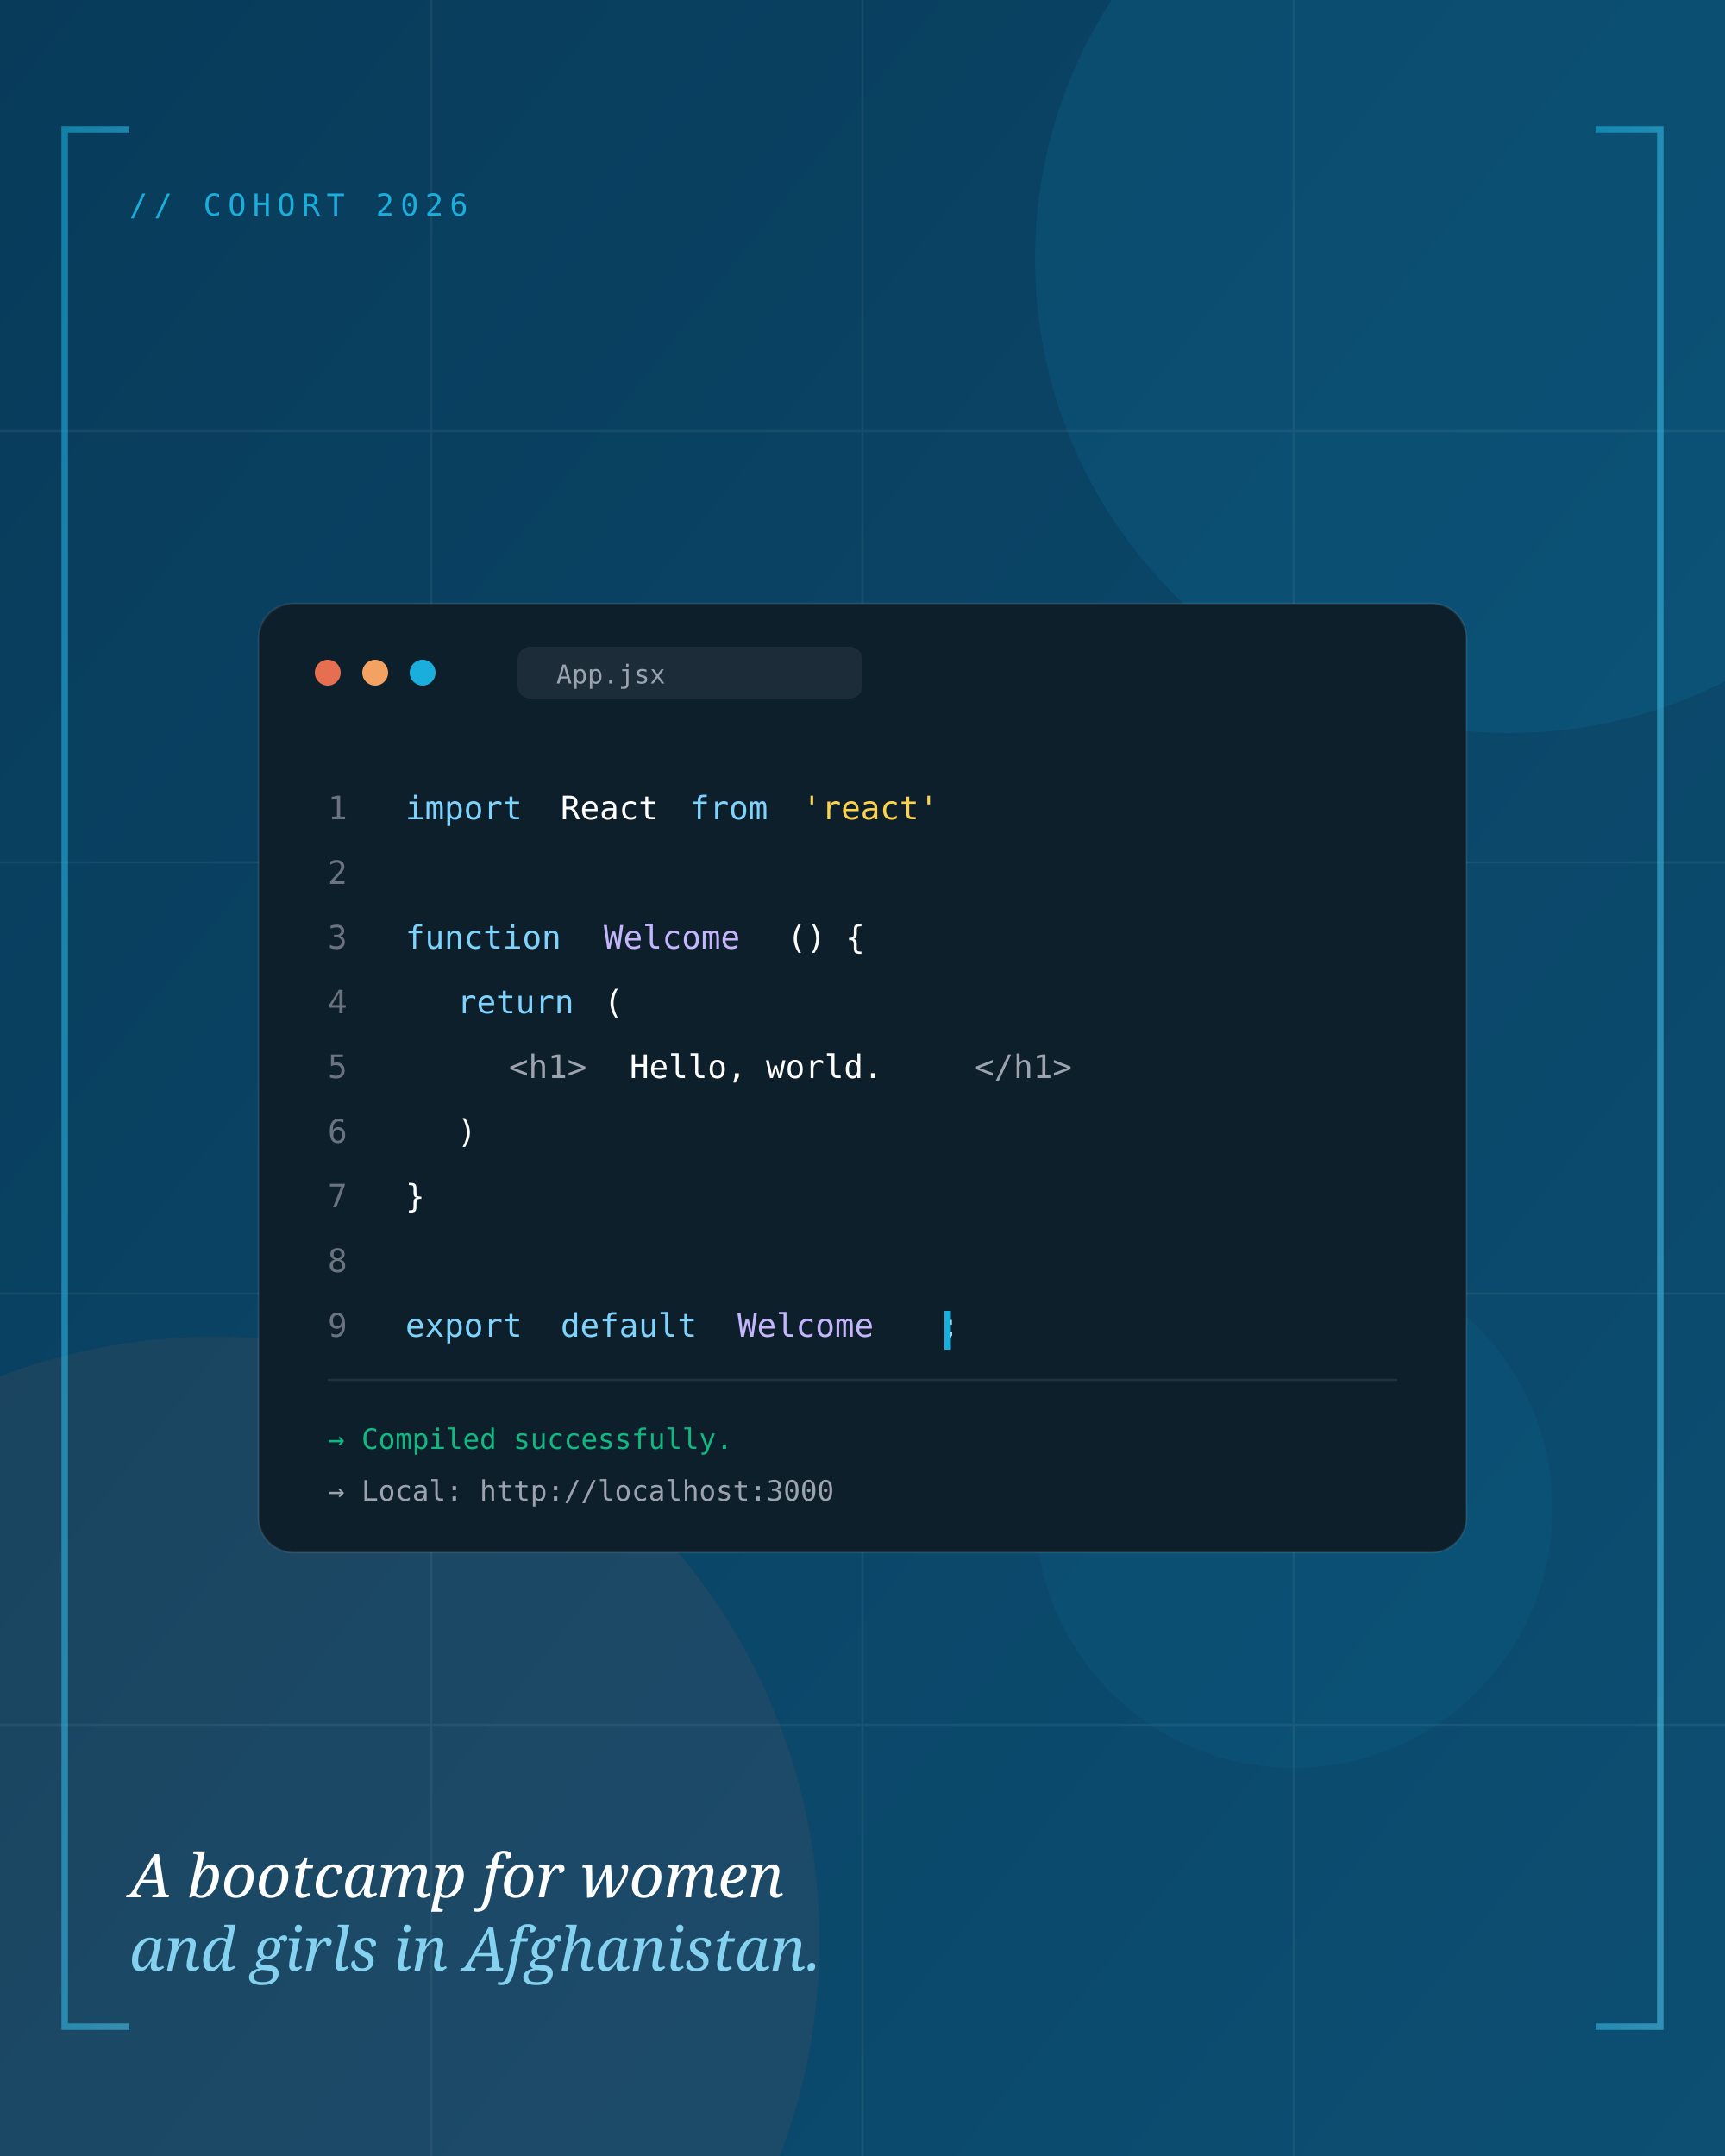
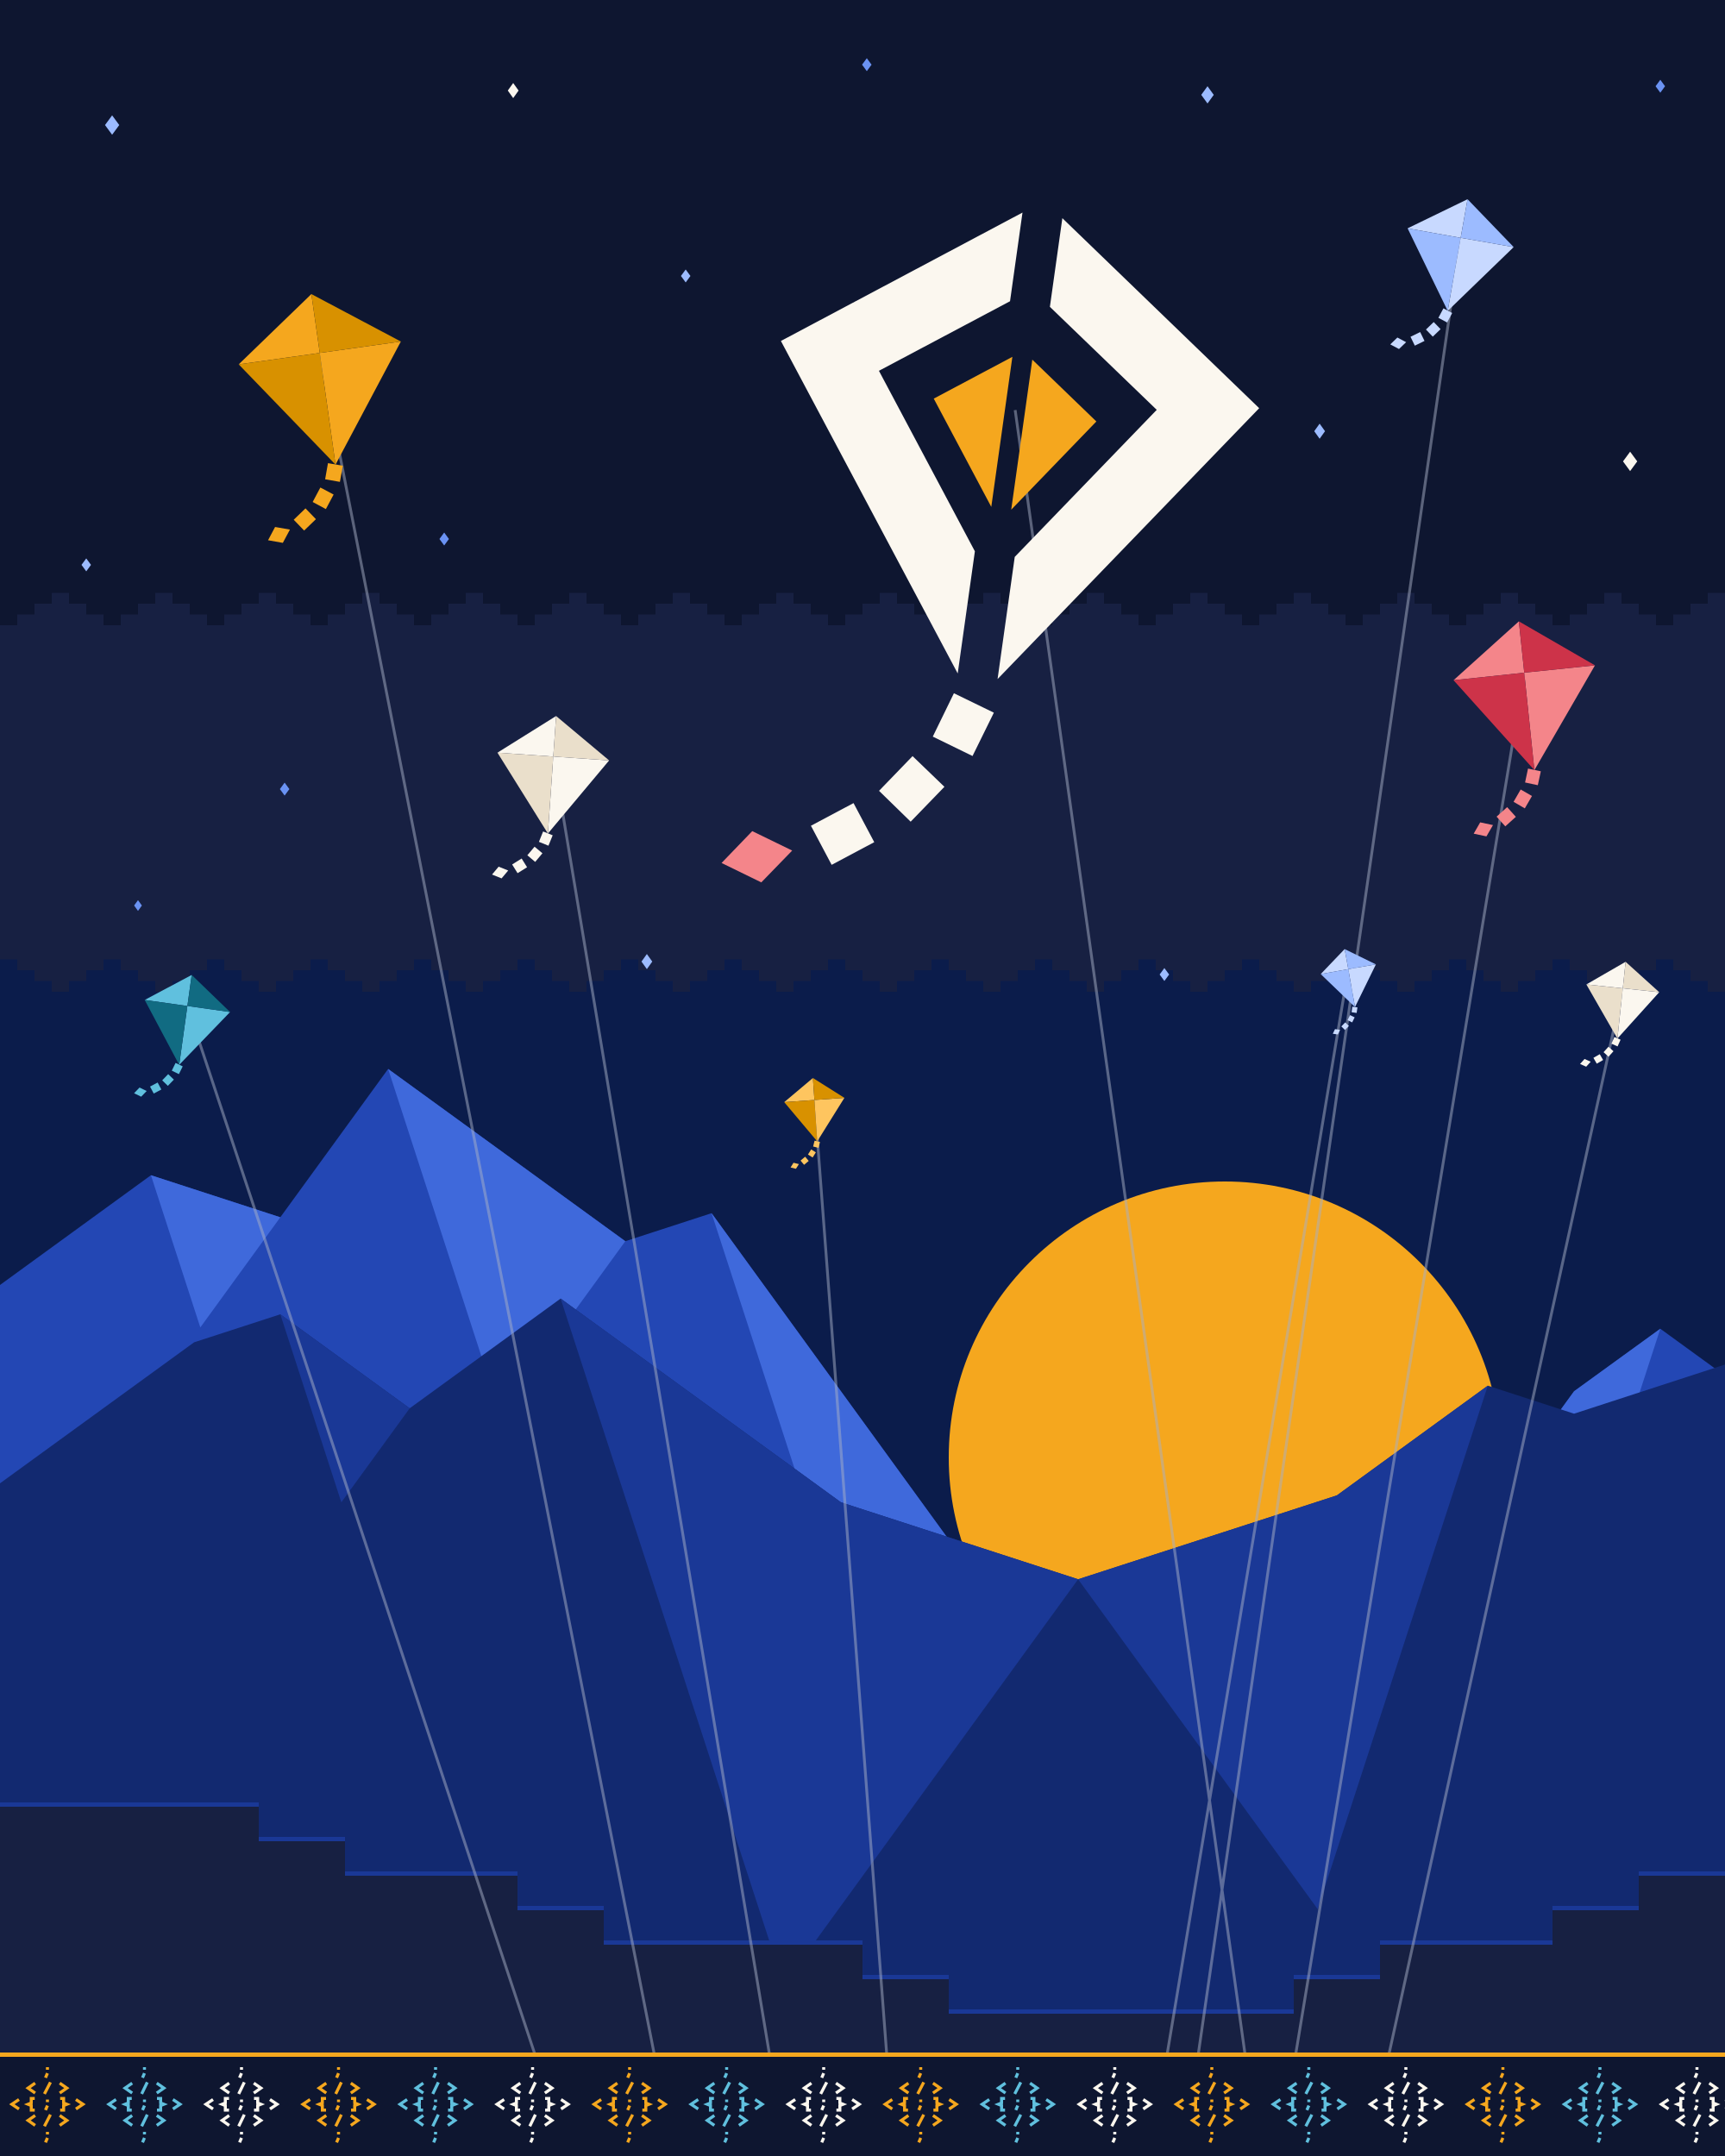
<svg xmlns="http://www.w3.org/2000/svg" viewBox="0 0 800 1000" width="800" height="1000">
-   <defs>
-     <linearGradient id="bg" x1="0%" y1="0%" x2="100%" y2="100%">
-       <stop offset="0%" stop-color="#083B5A" />
-       <stop offset="100%" stop-color="#0C4F73" />
-     </linearGradient>
-     <linearGradient id="accent" x1="0%" y1="0%" x2="100%" y2="100%">
-       <stop offset="0%" stop-color="#1AAEDC" />
-       <stop offset="100%" stop-color="#4ABBE2" />
-     </linearGradient>
-     <linearGradient id="warm" x1="0%" y1="0%" x2="100%" y2="100%">
-       <stop offset="0%" stop-color="#F4A261" />
-       <stop offset="100%" stop-color="#E76F51" />
-     </linearGradient>
-   </defs>
-   <rect width="800" height="1000" fill="url(#bg)" />
-   <circle cx="700" cy="120" r="220" fill="rgba(26,174,220,0.10)" />
-   <circle cx="100" cy="900" r="280" fill="rgba(231,111,81,0.08)" />
-   <circle cx="600" cy="700" r="120" fill="rgba(26,174,220,0.06)" />
-   <g opacity="0.06" stroke="white" stroke-width="1">
-     <line x1="0" y1="200" x2="800" y2="200" />
-     <line x1="0" y1="400" x2="800" y2="400" />
-     <line x1="0" y1="600" x2="800" y2="600" />
-     <line x1="0" y1="800" x2="800" y2="800" />
-     <line x1="200" y1="0" x2="200" y2="1000" />
-     <line x1="400" y1="0" x2="400" y2="1000" />
-     <line x1="600" y1="0" x2="600" y2="1000" />
+   <rect width="800" height="1000" fill="#0E1630" />
+   <path fill="#172042" d="M0 290H8V285H16V280H24V275H32V280H40V285H48V290H56V285H64V280H72V275H80V280H88V285H96V290H104V285H112V280H120V275H128V280H136V285H144V290H152V285H160V280H168V275H176V280H184V285H192V290H200V285H208V280H216V275H224V280H232V285H240V290H248V285H256V280H264V275H272V280H280V285H288V290H296V285H304V280H312V275H320V280H328V285H336V290H344V285H352V280H360V275H368V280H376V285H384V290H392V285H400V280H408V275H416V280H424V285H432V290H440V285H448V280H456V275H464V280H472V285H480V290H488V285H496V280H504V275H512V280H520V285H528V290H536V285H544V280H552V275H560V280H568V285H576V290H584V285H592V280H600V275H608V280H616V285H624V290H632V285H640V280H648V275H656V280H664V285H672V290H680V285H688V280H696V275H704V280H712V285H720V290H728V285H736V280H744V275H752V280H760V285H768V290H776V285H784V280H792V275H800V1000H0Z" />
+   <path fill="#0B1C4B" d="M0 445H8V450H16V455H24V460H32V455H40V450H48V445H56V450H64V455H72V460H80V455H88V450H96V445H104V450H112V455H120V460H128V455H136V450H144V445H152V450H160V455H168V460H176V455H184V450H192V445H200V450H208V455H216V460H224V455H232V450H240V445H248V450H256V455H264V460H272V455H280V450H288V445H296V450H304V455H312V460H320V455H328V450H336V445H344V450H352V455H360V460H368V455H376V450H384V445H392V450H400V455H408V460H416V455H424V450H432V445H440V450H448V455H456V460H464V455H472V450H480V445H488V450H496V455H504V460H512V455H520V450H528V445H536V450H544V455H552V460H560V455H568V450H576V445H584V450H592V455H600V460H608V455H616V450H624V445H632V450H640V455H648V460H656V455H664V450H672V445H680V450H688V455H696V460H704V455H712V450H720V445H728V450H736V455H744V460H752V455H760V450H768V445H776V450H784V455H792V460H800V1000H0Z" />
+   <path fill="#9CBBFF" d="M52 53.5L55.3 58L52 62.5L48.7 58ZM318 125L320.2 128L318 131L315.8 128ZM612 196.5L614.5 200L612 203.5L609.5 200ZM40 259L42.2 262L40 265L37.8 262ZM560 40L562.9 44L560 48L557.1 44ZM540 449L542.2 452L540 455L537.8 452ZM300 442.5L302.5 446L300 449.5L297.5 446Z" />
+   <path fill="#FBF7EF" d="M238 38.5L240.5 42L238 45.5L235.5 42ZM756 209.5L759.3 214L756 218.5L752.7 214Z" />
+   <path fill="#6A92F3" d="M402 27L404.2 30L402 33L399.8 30ZM206 247L208.2 250L206 253L203.8 250ZM770 37L772.2 40L770 43L767.8 40ZM132 363L134.2 366L132 369L129.8 366ZM64 417.5L65.8 420L64 422.5L62.2 420Z" />
+   <circle fill="#F5A71E" cx="568" cy="676" r="128" />
+   <path fill="#2347B4" d="M0 596L70 545.1L130 564.6L180 495.8L290 575.7L330 562.7L390 645.3L470 755.4H650L700 686.6L730 645.3L770 616.3L800 638.1V1000H0Z" />
+   <path fill="#3F69DB" d="M70 545.1L130 564.6L92.9 615.7ZM180 495.8L290 575.7L231.9 655.7ZM330 562.7L390 645.3L470 755.4L416.5 829ZM770 616.3L730 645.3L700 686.6L650 755.4L701.7 826.6Z" />
+   <path fill="#122970" d="M0 688L90 622.6L130 609.6L190 653.2L260 602.3L390 696.8L500 732.5L620 693.6L690 642.7L730 655.7L800 632.9V1000H0Z" />
+   <path fill="#1A3896" d="M130 609.6L190 653.2L158.3 696.8ZM260 602.3L390 696.8L500 732.5L363.4 920.6ZM690 642.7L620 693.6L500 732.5L611.1 885.5Z" />
+   <path fill="#172042" d="M0 836H40H80H120V852H160V868H200H240V884H280V900H320H360H400V916H440V932H480H520H560H600V916H640V900H680H720V884H760V868H800V1000H0Z" />
+   <path fill="#1A3896" d="M0 836H120V838H0ZM120 852H160V854H120ZM160 868H240V870H160ZM240 884H280V886H240ZM280 900H400V902H280ZM400 916H440V918H400ZM440 932H600V934H440ZM600 916H640V918H600ZM640 900H720V902H640ZM720 884H760V886H720ZM760 868H800V870H760Z" />
+   <path fill="none" stroke="#A9B1C6" stroke-opacity=".5" stroke-width="1.3" d="M470.8 190.2L584 1000M148.3 163.7L312.7 1000M677.4 110.3L548.9 1000M256.6 350.9L364.7 1000M706.9 312L593.1 1000M86.9 466.6L263.7 1000M377.7 510.2L414.8 1000M752.6 458.4L633.8 1000M625.3 449.5L533.4 1000" />
+   <path fill="#F5A71E" d="M144.4 136.4L148.3 163.7L110.7 169ZM148.3 163.7L185.9 158.4L155.6 215.5Z" />
+   <path fill="#D89100" d="M144.4 136.4L185.9 158.4L148.3 163.7ZM110.7 169L148.3 163.7L155.6 215.5Z" />
+   <path fill="#F5A71E" transform="rotate(-8 150 176) translate(112 136) scale(0.3167)" d="M109.5 248.6L102.1 271.4L123 278.2L130.5 255.4ZM93.5 282.4L79.4 301.8L97.1 314.8L111.3 295.3ZM67.7 309.6L48.3 323.7L61.2 341.5L80.6 327.4ZM40.8 337.2L19.8 330.4L6.9 348.2L27.8 355Z" />
+   <path fill="#C8D9FF" d="M680.6 92.4L677.4 110.3L652.8 105.9ZM677.4 110.3L702 114.6L671.4 144.2Z" />
+   <path fill="#9CBBFF" d="M680.6 92.4L702 114.6L677.4 110.3ZM652.8 105.9L677.4 110.3L671.4 144.2Z" />
+   <path fill="#C8D9FF" transform="rotate(10 676 118.3) translate(651 92) scale(0.2083)" d="M109.5 248.6L102.1 271.4L123 278.2L130.5 255.4ZM93.5 282.4L79.4 301.8L97.1 314.8L111.3 295.3ZM67.7 309.6L48.3 323.7L61.2 341.5L80.6 327.4ZM40.8 337.2L19.8 330.4L6.9 348.2L27.8 355Z" />
+   <path fill="#FBF7EF" d="M257.9 332.1L256.6 350.9L230.7 349.1ZM256.6 350.9L282.5 352.7L254.1 386.6Z" />
+   <path fill="#EADFCB" d="M257.9 332.1L282.5 352.7L256.6 350.9ZM230.7 349.1L256.6 350.9L254.1 386.6Z" />
+   <path fill="#FBF7EF" transform="rotate(4 256 359.3) translate(230 332) scale(0.2167)" d="M109.5 248.6L102.1 271.4L123 278.2L130.5 255.4ZM93.5 282.4L79.4 301.8L97.1 314.8L111.3 295.3ZM67.7 309.6L48.3 323.7L61.2 341.5L80.6 327.4ZM40.8 337.2L19.8 330.4L6.9 348.2L27.8 355Z" />
+   <path fill="#F4858A" d="M704.4 288.2L706.9 312L674.1 315.5ZM706.9 312L739.7 308.6L711.6 357.2Z" />
+   <path fill="#CD3349" d="M704.4 288.2L739.7 308.6L706.9 312ZM674.1 315.5L706.9 312L711.6 357.2Z" />
+   <path fill="#F4858A" transform="rotate(-6 708 322.7) translate(675 288) scale(0.275)" d="M109.5 248.6L102.1 271.4L123 278.2L130.5 255.4ZM93.5 282.4L79.4 301.8L97.1 314.8L111.3 295.3ZM67.7 309.6L48.3 323.7L61.2 341.5L80.6 327.4ZM40.8 337.2L19.8 330.4L6.9 348.2L27.8 355Z" />
+   <path fill="#60C0DE" d="M88.9 452.2L86.9 466.6L67.1 463.8ZM86.9 466.6L106.7 469.4L83.1 493.9Z" />
+   <path fill="#116B82" d="M88.9 452.2L106.7 469.4L86.9 466.6ZM67.1 463.8L86.9 466.6L83.1 493.9Z" />
+   <path fill="#60C0DE" transform="rotate(8 86 473) translate(66 452) scale(0.1667)" d="M109.5 248.6L102.1 271.4L123 278.2L130.5 255.4ZM93.5 282.4L79.4 301.8L97.1 314.8L111.3 295.3ZM67.7 309.6L48.3 323.7L61.2 341.5L80.6 327.4ZM40.8 337.2L19.8 330.4L6.9 348.2L27.8 355Z" />
+   <path fill="#FEC55F" d="M377 500L377.7 510.2L363.7 511.2ZM377.7 510.2L391.6 509.2L379 529.4Z" />
+   <path fill="#D89100" d="M377 500L391.6 509.2L377.7 510.2ZM363.7 511.2L377.7 510.2L379 529.4Z" />
+   <path fill="#FEC55F" transform="rotate(-4 378 514.7) translate(364 500) scale(0.1167)" d="M109.5 248.6L102.1 271.4L123 278.2L130.5 255.4ZM93.5 282.4L79.4 301.8L97.1 314.8L111.3 295.3ZM67.7 309.6L48.3 323.7L61.2 341.5L80.6 327.4ZM40.8 337.2L19.8 330.4L6.9 348.2L27.8 355Z" />
+   <path fill="#FBF7EF" d="M753.9 446.1L752.6 458.4L735.7 456.6ZM752.6 458.4L769.5 460.2L750.1 481.7Z" />
+   <path fill="#EADFCB" d="M753.9 446.1L769.5 460.2L752.6 458.4ZM735.7 456.6L752.6 458.4L750.1 481.7Z" />
+   <path fill="#FBF7EF" transform="rotate(6 752 463.9) translate(735 446) scale(0.1417)" d="M109.5 248.6L102.1 271.4L123 278.2L130.5 255.4ZM93.5 282.4L79.4 301.8L97.1 314.8L111.3 295.3ZM67.7 309.6L48.3 323.7L61.2 341.5L80.6 327.4ZM40.8 337.2L19.8 330.4L6.9 348.2L27.8 355Z" />
+   <path fill="#C8D9FF" d="M623.6 440.2L625.3 449.5L612.5 451.8ZM625.3 449.5L638.1 447.3L628.4 467.1Z" />
+   <path fill="#9CBBFF" d="M623.6 440.2L638.1 447.3L625.3 449.5ZM612.5 451.8L625.3 449.5L628.4 467.1Z" />
+   <path fill="#C8D9FF" transform="rotate(-10 626 453.7) translate(613 440) scale(0.1083)" d="M109.5 248.6L102.1 271.4L123 278.2L130.5 255.4ZM93.5 282.4L79.4 301.8L97.1 314.8L111.3 295.3ZM67.7 309.6L48.3 323.7L61.2 341.5L80.6 327.4ZM40.8 337.2L19.8 330.4L6.9 348.2L27.8 355Z" />
+   <g transform="rotate(8 468 209.8) translate(356 92) scale(0.9333)">
+     <path fill="#FBF7EF" d="M110 7.3L0 87.2L110 238.6V177.3L50.3 95.1L110 51.8ZM130 51.8L189.7 95.1L130 177.3V238.6L240 87.2L130 7.3ZM109.5 248.6L102.1 271.4L123 278.2L130.5 255.4ZM93.5 282.4L79.4 301.8L97.1 314.8L111.3 295.3ZM67.7 309.6L48.3 323.7L61.2 341.5L80.6 327.4Z" />
+     <path fill="#F5A71E" d="M115 79L79.2 105L115 154.3ZM125 79V154.3L160.8 105Z" />
+     <path fill="#F4858A" d="M40.8 337.2L19.8 330.4L6.9 348.2L27.8 355Z" />
  </g>
-   <g transform="translate(120 280)">
-     <rect width="560" height="440" rx="16" fill="#0E1F2C" stroke="rgba(255,255,255,0.08)" stroke-width="1" />
-     <circle cx="32" cy="32" r="6" fill="#E76F51" />
-     <circle cx="54" cy="32" r="6" fill="#F4A261" />
-     <circle cx="76" cy="32" r="6" fill="#1AAEDC" />
-     <rect x="120" y="20" width="160" height="24" rx="6" fill="rgba(255,255,255,0.06)" />
-     <text x="138" y="37" font-family="'JetBrains Mono', monospace" font-size="12" fill="#9CA3AF">App.jsx</text>
-     <g font-family="'JetBrains Mono', monospace" font-size="15" fill="white">
-       <text x="32" y="100" fill="#6B7280">1</text>
-       <text x="68" y="100" fill="#7DD3FC">import</text>
-       <text x="140" y="100" fill="white">React</text>
-       <text x="200" y="100" fill="#7DD3FC">from</text>
-       <text x="252" y="100" fill="#FCD34D">'react'</text>
-       <text x="32" y="130" fill="#6B7280">2</text>
-       <text x="32" y="160" fill="#6B7280">3</text>
-       <text x="68" y="160" fill="#7DD3FC">function</text>
-       <text x="160" y="160" fill="#C4B5FD">Welcome</text>
-       <text x="245" y="160" fill="white">() {</text>
-       <text x="32" y="190" fill="#6B7280">4</text>
-       <text x="92" y="190" fill="#7DD3FC">return</text>
-       <text x="160" y="190" fill="white">(</text>
-       <text x="32" y="220" fill="#6B7280">5</text>
-       <text x="116" y="220" fill="#9CA3AF">&lt;h1&gt;</text>
-       <text x="172" y="220" fill="white">Hello, world.</text>
-       <text x="332" y="220" fill="#9CA3AF">&lt;/h1&gt;</text>
-       <text x="32" y="250" fill="#6B7280">6</text>
-       <text x="92" y="250" fill="white">)</text>
-       <text x="32" y="280" fill="#6B7280">7</text>
-       <text x="68" y="280" fill="white">}</text>
-       <text x="32" y="310" fill="#6B7280">8</text>
-       <text x="32" y="340" fill="#6B7280">9</text>
-       <text x="68" y="340" fill="#7DD3FC">export</text>
-       <text x="140" y="340" fill="#7DD3FC">default</text>
-       <text x="222" y="340" fill="#C4B5FD">Welcome</text>
-       <text x="316" y="340" fill="white">;</text>
-       <rect x="318" y="328" width="3" height="18" fill="#1AAEDC">
-         <animate attributeName="opacity" values="0;1;0" dur="1.2s" repeatCount="indefinite" />
-       </rect>
-     </g>
-     <g transform="translate(0 360)">
-       <line x1="32" y1="0" x2="528" y2="0" stroke="rgba(255,255,255,0.08)" />
-       <text x="32" y="32" font-family="'JetBrains Mono', monospace" font-size="13" fill="#10B981">→ Compiled successfully.</text>
-       <text x="32" y="56" font-family="'JetBrains Mono', monospace" font-size="13" fill="#9CA3AF">→ Local: http://localhost:3000</text>
-     </g>
-   </g>
-   <g stroke="url(#accent)" stroke-width="3" fill="none" opacity="0.6">
-     <path d="M 60 60 L 30 60 L 30 940 L 60 940" />
-     <path d="M 740 60 L 770 60 L 770 940 L 740 940" />
-   </g>
-   <g transform="translate(60 100)">
-     <text font-family="'JetBrains Mono', monospace" font-size="14" fill="#1AAEDC" letter-spacing="3">// COHORT 2026</text>
-   </g>
-   <g transform="translate(60 880)">
-     <text font-family="'Fraunces', serif" font-size="28" font-weight="400" font-style="italic" fill="white">A bootcamp for women</text>
-     <text y="34" font-family="'Fraunces', serif" font-size="28" font-weight="400" font-style="italic" fill="#84D2EF">and girls in Afghanistan.</text>
-   </g>
+   <path fill="#0E1630" d="M0 952H800V1000H0Z" />
+   <path fill="none" stroke="#F5A71E" stroke-width="1.4" d="M22 958.8V960M22 961.6L21.1 963.7M16.3 966.2L13 968.5L16.3 970.8M23.4 965.8L20.6 971.2M27.7 966.2L31 968.5L27.7 970.8M8.8 973.8L5.5 976L8.8 978.2M16.1 973.3H14.5V975.4L13 976L14.5 976.6V978.7H16.1M22 973.8V975M22 976.6L21.1 978.7M27.9 973.3H29.5V975.4L31 976L29.5 976.6V978.7H27.9M35.2 973.8L38.5 976L35.2 978.2M16.3 981.2L13 983.5L16.3 985.8M23.4 980.8L20.6 986.2M27.7 981.2L31 983.5L27.7 985.8M22 988.8V990M22 991.6L21.1 993.7M157 958.8V960M157 961.6L156.1 963.7M151.3 966.2L148 968.5L151.3 970.8M158.3 965.8L155.7 971.2M162.7 966.2L166 968.5L162.7 970.8M143.8 973.8L140.5 976L143.8 978.2M151.2 973.3H149.5V975.4L148 976L149.5 976.6V978.7H151.2M157 973.8V975M157 976.6L156.1 978.7M162.8 973.3H164.5V975.4L166 976L164.5 976.6V978.7H162.8M170.2 973.8L173.5 976L170.2 978.2M151.3 981.2L148 983.5L151.3 985.8M158.3 980.8L155.7 986.2M162.7 981.2L166 983.5L162.7 985.8M157 988.8V990M157 991.6L156.1 993.7M292 958.8V960M292 961.6L291.1 963.7M286.3 966.2L283 968.5L286.3 970.8M293.4 965.8L290.6 971.2M297.7 966.2L301 968.5L297.7 970.8M278.8 973.8L275.5 976L278.8 978.2M286.1 973.3H284.5V975.4L283 976L284.5 976.6V978.7H286.1M292 973.8V975M292 976.6L291.1 978.7M297.9 973.3H299.5V975.4L301 976L299.5 976.6V978.7H297.9M305.2 973.8L308.5 976L305.2 978.2M286.3 981.2L283 983.5L286.3 985.8M293.4 980.8L290.6 986.2M297.7 981.2L301 983.5L297.7 985.8M292 988.8V990M292 991.6L291.1 993.7M427 958.8V960M427 961.6L426.1 963.7M421.3 966.2L418 968.5L421.3 970.8M428.4 965.8L425.6 971.2M432.7 966.2L436 968.5L432.7 970.8M413.8 973.8L410.5 976L413.8 978.2M421.1 973.3H419.5V975.4L418 976L419.5 976.6V978.7H421.1M427 973.8V975M427 976.6L426.1 978.7M432.9 973.3H434.5V975.4L436 976L434.5 976.6V978.7H432.9M440.2 973.8L443.5 976L440.2 978.2M421.3 981.2L418 983.5L421.3 985.8M428.4 980.8L425.6 986.2M432.7 981.2L436 983.5L432.7 985.8M427 988.8V990M427 991.6L426.1 993.7M562 958.8V960M562 961.6L561.1 963.7M556.3 966.2L553 968.5L556.3 970.8M563.4 965.8L560.6 971.2M567.7 966.2L571 968.5L567.7 970.8M548.8 973.8L545.5 976L548.8 978.2M556.1 973.3H554.5V975.4L553 976L554.5 976.6V978.7H556.1M562 973.8V975M562 976.6L561.1 978.7M567.9 973.3H569.5V975.4L571 976L569.5 976.6V978.7H567.9M575.2 973.8L578.5 976L575.2 978.2M556.3 981.2L553 983.5L556.3 985.8M563.4 980.8L560.6 986.2M567.7 981.2L571 983.5L567.7 985.8M562 988.8V990M562 991.6L561.1 993.7M697 958.8V960M697 961.6L696.1 963.7M691.3 966.2L688 968.5L691.3 970.8M698.4 965.8L695.6 971.2M702.7 966.2L706 968.5L702.7 970.8M683.8 973.8L680.5 976L683.8 978.2M691.1 973.3H689.5V975.4L688 976L689.5 976.6V978.7H691.1M697 973.8V975M697 976.6L696.1 978.7M702.9 973.3H704.5V975.4L706 976L704.5 976.6V978.7H702.9M710.2 973.8L713.5 976L710.2 978.2M691.3 981.2L688 983.5L691.3 985.8M698.4 980.8L695.6 986.2M702.7 981.2L706 983.5L702.7 985.8M697 988.8V990M697 991.6L696.1 993.7" />
+   <path fill="none" stroke="#60C0DE" stroke-width="1.4" d="M67 958.8V960M67 961.6L66.1 963.7M61.3 966.2L58 968.5L61.3 970.8M68.3 965.8L65.7 971.2M72.7 966.2L76 968.5L72.7 970.8M53.8 973.8L50.5 976L53.8 978.2M61.1 973.3H59.5V975.4L58 976L59.5 976.6V978.7H61.1M67 973.8V975M67 976.6L66.1 978.7M72.8 973.3H74.5V975.4L76 976L74.5 976.6V978.7H72.8M80.2 973.8L83.5 976L80.2 978.2M61.3 981.2L58 983.5L61.3 985.8M68.3 980.8L65.7 986.2M72.7 981.2L76 983.5L72.7 985.8M67 988.8V990M67 991.6L66.1 993.7M202 958.8V960M202 961.6L201.1 963.7M196.3 966.2L193 968.5L196.3 970.8M203.3 965.8L200.7 971.2M207.7 966.2L211 968.5L207.7 970.8M188.8 973.8L185.5 976L188.8 978.2M196.2 973.3H194.5V975.4L193 976L194.5 976.6V978.7H196.2M202 973.8V975M202 976.6L201.1 978.7M207.8 973.3H209.5V975.4L211 976L209.5 976.6V978.7H207.8M215.2 973.8L218.5 976L215.2 978.2M196.3 981.2L193 983.5L196.3 985.8M203.3 980.8L200.7 986.2M207.7 981.2L211 983.5L207.7 985.8M202 988.8V990M202 991.6L201.1 993.7M337 958.8V960M337 961.6L336.1 963.7M331.3 966.2L328 968.5L331.3 970.8M338.4 965.8L335.6 971.2M342.7 966.2L346 968.5L342.7 970.8M323.8 973.8L320.5 976L323.8 978.2M331.1 973.3H329.5V975.4L328 976L329.5 976.6V978.7H331.1M337 973.8V975M337 976.6L336.1 978.7M342.9 973.3H344.5V975.4L346 976L344.5 976.6V978.7H342.9M350.2 973.8L353.5 976L350.2 978.2M331.3 981.2L328 983.5L331.3 985.8M338.4 980.8L335.6 986.2M342.7 981.2L346 983.5L342.7 985.8M337 988.8V990M337 991.6L336.1 993.7M472 958.8V960M472 961.6L471.1 963.7M466.3 966.2L463 968.5L466.3 970.8M473.4 965.8L470.6 971.2M477.7 966.2L481 968.5L477.7 970.8M458.8 973.8L455.5 976L458.8 978.2M466.1 973.3H464.5V975.4L463 976L464.5 976.6V978.7H466.1M472 973.8V975M472 976.6L471.1 978.7M477.9 973.3H479.5V975.4L481 976L479.5 976.6V978.7H477.9M485.2 973.8L488.5 976L485.2 978.2M466.3 981.2L463 983.5L466.3 985.8M473.4 980.8L470.6 986.2M477.7 981.2L481 983.5L477.7 985.8M472 988.8V990M472 991.6L471.1 993.7M607 958.8V960M607 961.6L606.1 963.7M601.3 966.2L598 968.5L601.3 970.8M608.4 965.8L605.6 971.2M612.7 966.2L616 968.5L612.7 970.8M593.8 973.8L590.5 976L593.8 978.2M601.1 973.3H599.5V975.4L598 976L599.5 976.6V978.7H601.1M607 973.8V975M607 976.6L606.1 978.7M612.9 973.3H614.5V975.4L616 976L614.5 976.6V978.7H612.9M620.2 973.8L623.5 976L620.2 978.2M601.3 981.2L598 983.5L601.3 985.8M608.4 980.8L605.6 986.2M612.7 981.2L616 983.5L612.7 985.8M607 988.8V990M607 991.6L606.1 993.7M742 958.8V960M742 961.6L741.1 963.7M736.3 966.2L733 968.5L736.3 970.8M743.4 965.8L740.6 971.2M747.7 966.2L751 968.5L747.7 970.8M728.8 973.8L725.5 976L728.8 978.2M736.1 973.3H734.5V975.4L733 976L734.5 976.6V978.7H736.1M742 973.8V975M742 976.6L741.1 978.7M747.9 973.3H749.5V975.4L751 976L749.5 976.6V978.7H747.9M755.2 973.8L758.5 976L755.2 978.2M736.3 981.2L733 983.5L736.3 985.8M743.4 980.8L740.6 986.2M747.7 981.2L751 983.5L747.7 985.8M742 988.8V990M742 991.6L741.1 993.7" />
+   <path fill="none" stroke="#FBF7EF" stroke-width="1.4" d="M112 958.8V960M112 961.6L111.1 963.7M106.3 966.2L103 968.5L106.3 970.8M113.3 965.8L110.7 971.2M117.7 966.2L121 968.5L117.7 970.8M98.8 973.8L95.5 976L98.8 978.2M106.2 973.3H104.5V975.4L103 976L104.5 976.6V978.7H106.2M112 973.8V975M112 976.6L111.1 978.7M117.8 973.3H119.5V975.4L121 976L119.5 976.6V978.7H117.8M125.2 973.8L128.5 976L125.2 978.2M106.3 981.2L103 983.5L106.3 985.8M113.3 980.8L110.7 986.2M117.7 981.2L121 983.5L117.7 985.8M112 988.8V990M112 991.6L111.1 993.7M247 958.8V960M247 961.6L246.1 963.7M241.3 966.2L238 968.5L241.3 970.8M248.3 965.8L245.7 971.2M252.7 966.2L256 968.5L252.7 970.8M233.8 973.8L230.5 976L233.8 978.2M241.2 973.3H239.5V975.4L238 976L239.5 976.6V978.7H241.2M247 973.8V975M247 976.6L246.1 978.7M252.8 973.3H254.5V975.4L256 976L254.5 976.6V978.7H252.8M260.2 973.8L263.5 976L260.2 978.2M241.3 981.2L238 983.5L241.3 985.8M248.3 980.8L245.7 986.2M252.7 981.2L256 983.5L252.7 985.8M247 988.8V990M247 991.6L246.1 993.7M382 958.8V960M382 961.6L381.1 963.7M376.3 966.2L373 968.5L376.3 970.8M383.4 965.8L380.6 971.2M387.7 966.2L391 968.5L387.7 970.8M368.8 973.8L365.5 976L368.8 978.2M376.1 973.3H374.5V975.4L373 976L374.5 976.6V978.7H376.1M382 973.8V975M382 976.6L381.1 978.7M387.9 973.3H389.5V975.4L391 976L389.5 976.6V978.7H387.9M395.2 973.8L398.5 976L395.2 978.2M376.3 981.2L373 983.5L376.3 985.8M383.4 980.8L380.6 986.2M387.7 981.2L391 983.5L387.7 985.8M382 988.8V990M382 991.6L381.1 993.7M517 958.8V960M517 961.6L516.1 963.7M511.3 966.2L508 968.5L511.3 970.8M518.4 965.8L515.6 971.2M522.7 966.2L526 968.5L522.7 970.8M503.8 973.8L500.5 976L503.8 978.2M511.1 973.3H509.5V975.4L508 976L509.5 976.6V978.7H511.1M517 973.8V975M517 976.6L516.1 978.7M522.9 973.3H524.5V975.4L526 976L524.5 976.6V978.7H522.9M530.2 973.8L533.5 976L530.2 978.2M511.3 981.2L508 983.5L511.3 985.8M518.4 980.8L515.6 986.2M522.7 981.2L526 983.5L522.7 985.8M517 988.8V990M517 991.6L516.1 993.7M652 958.8V960M652 961.6L651.1 963.7M646.3 966.2L643 968.5L646.3 970.8M653.4 965.8L650.6 971.2M657.7 966.2L661 968.5L657.7 970.8M638.8 973.8L635.5 976L638.8 978.2M646.1 973.3H644.5V975.4L643 976L644.5 976.6V978.7H646.1M652 973.8V975M652 976.6L651.1 978.7M657.9 973.3H659.5V975.4L661 976L659.5 976.6V978.7H657.9M665.2 973.8L668.5 976L665.2 978.2M646.3 981.2L643 983.5L646.3 985.8M653.4 980.8L650.6 986.2M657.7 981.2L661 983.5L657.7 985.8M652 988.8V990M652 991.6L651.1 993.7M787 958.8V960M787 961.6L786.1 963.7M781.3 966.2L778 968.5L781.3 970.8M788.4 965.8L785.6 971.2M792.7 966.2L796 968.5L792.7 970.8M773.8 973.8L770.5 976L773.8 978.2M781.1 973.3H779.5V975.4L778 976L779.5 976.6V978.7H781.1M787 973.8V975M787 976.6L786.1 978.7M792.9 973.3H794.5V975.4L796 976L794.5 976.6V978.7H792.9M800.2 973.8L803.5 976L800.2 978.2M781.3 981.2L778 983.5L781.3 985.8M788.4 980.8L785.6 986.2M792.7 981.2L796 983.5L792.7 985.8M787 988.8V990M787 991.6L786.1 993.7" />
+   <path fill="#F5A71E" d="M0 952H800V954H0Z" />
</svg>
